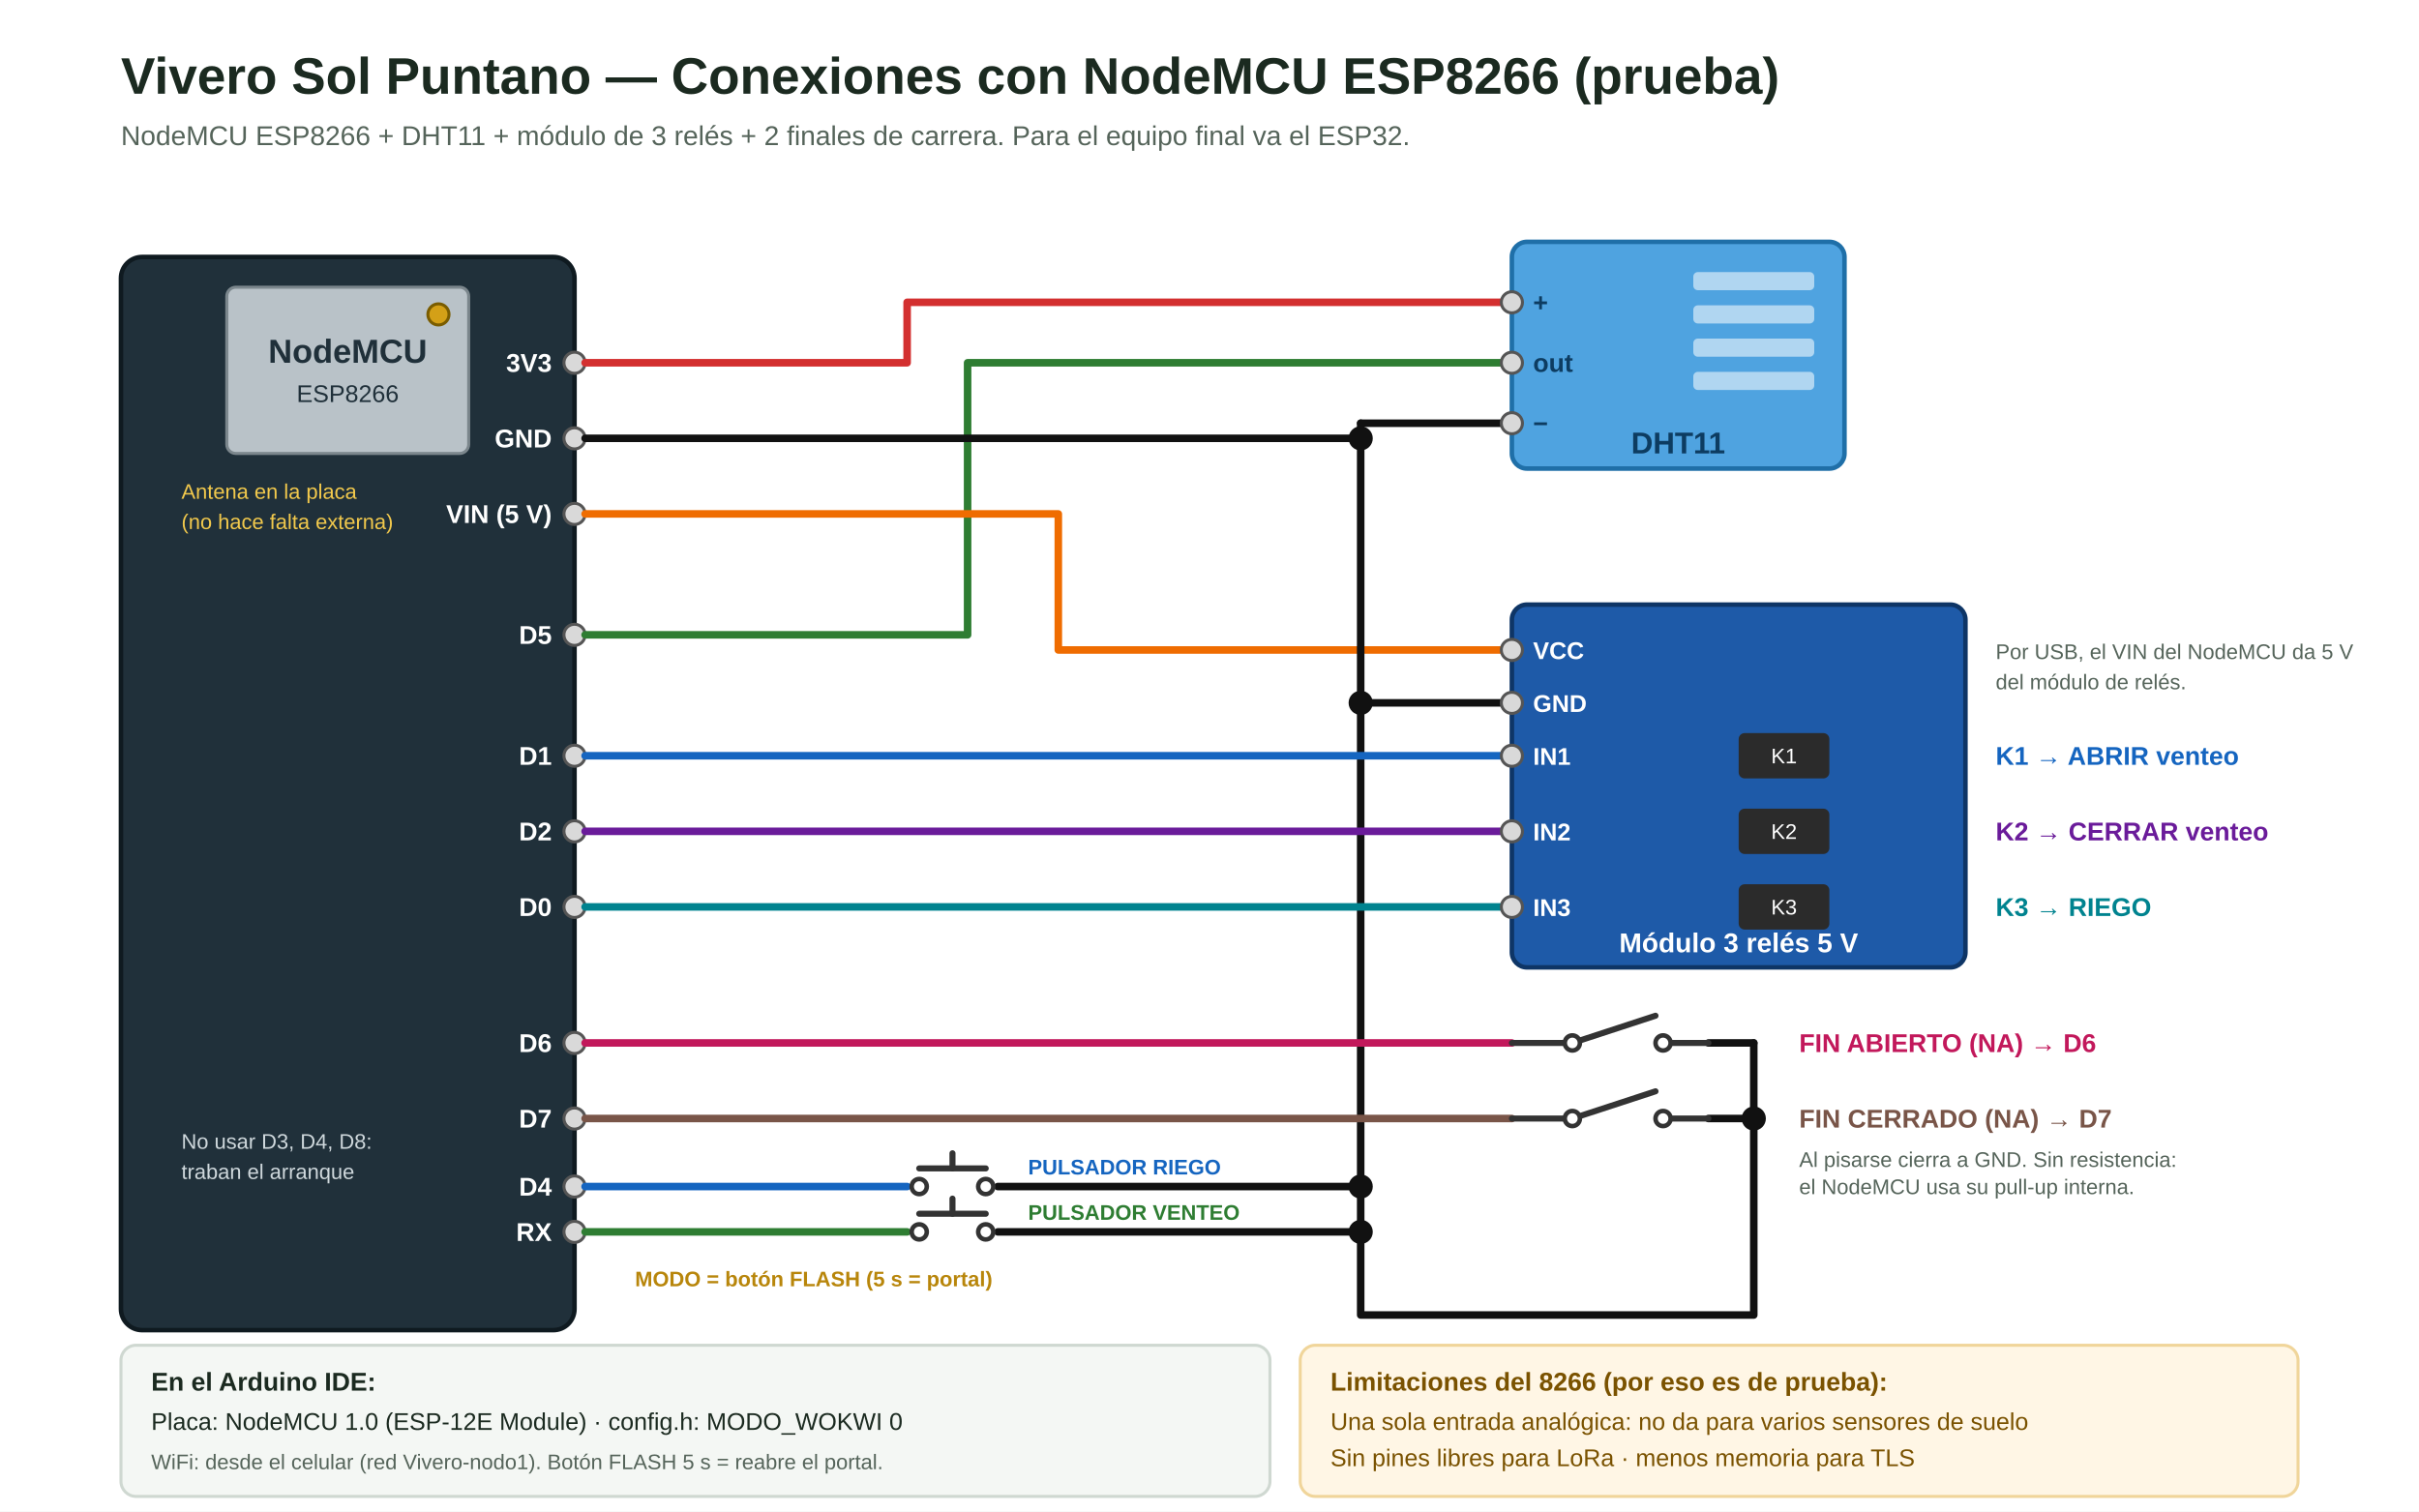
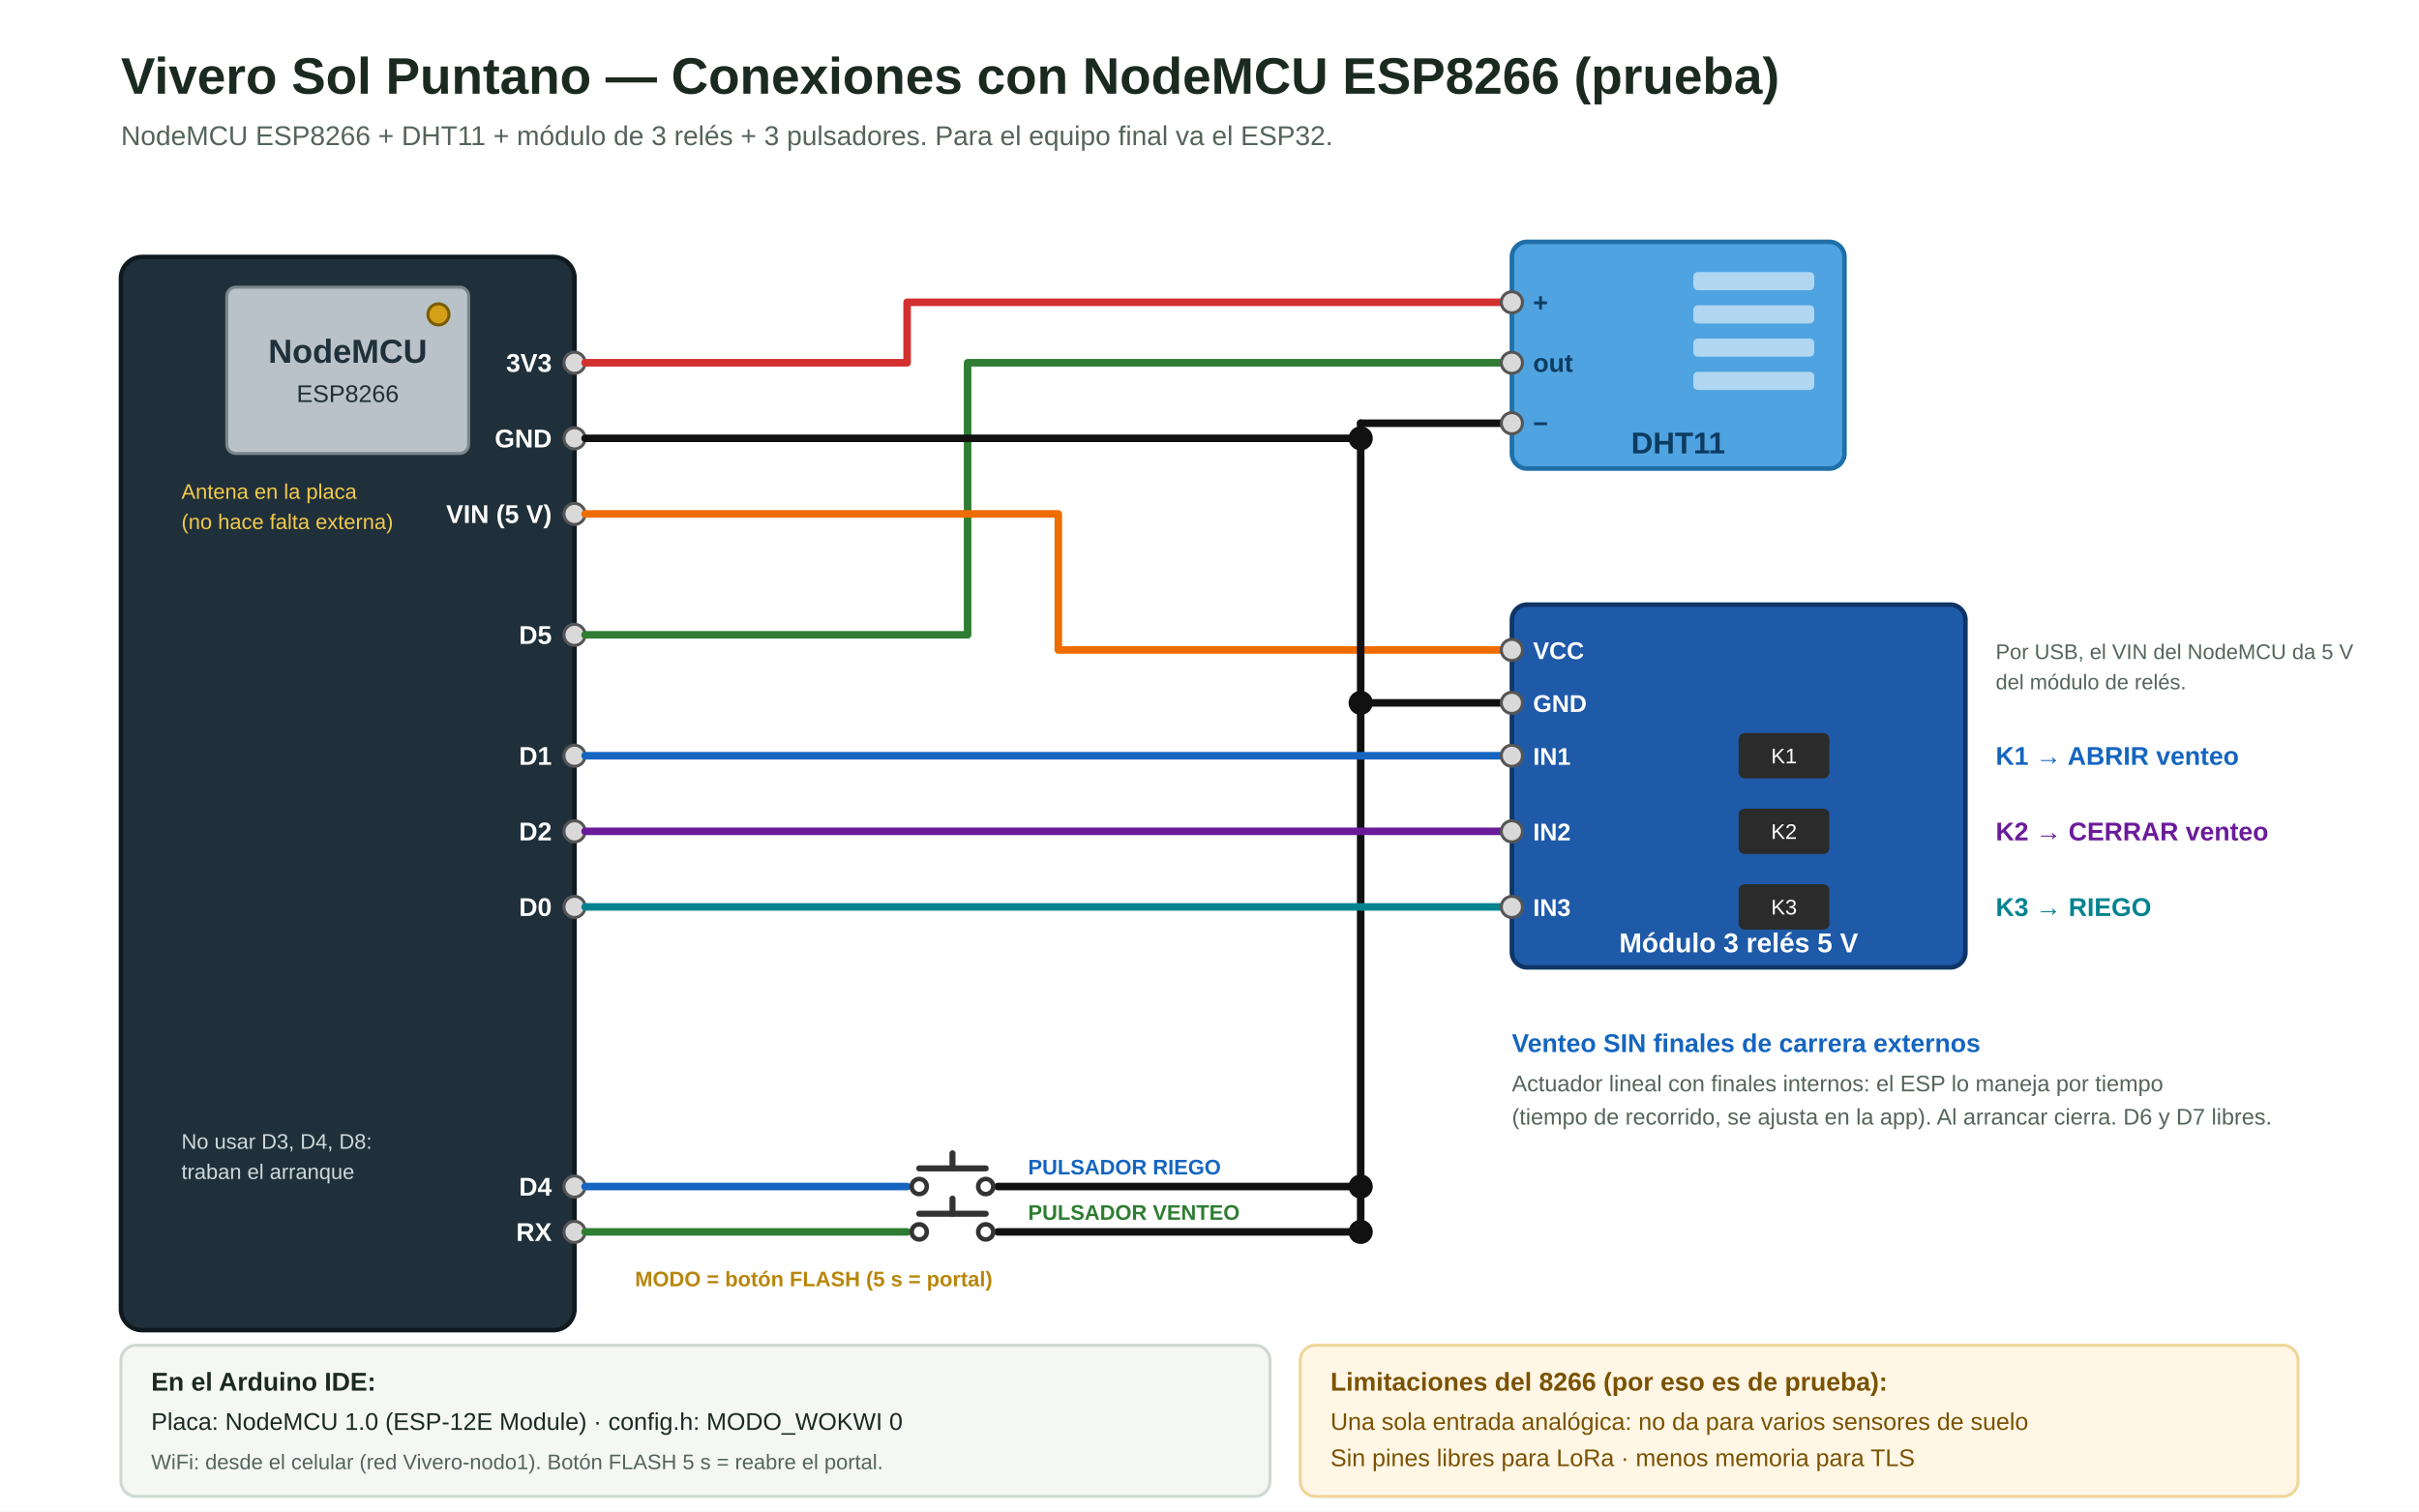
<svg xmlns="http://www.w3.org/2000/svg" width="1600" height="1000" viewBox="0 0 1600 1000" font-family="Arial, Helvetica, sans-serif">
  <rect width="1600" height="1000" fill="#ffffff" />
  <text x="80" y="62" font-size="34" font-weight="bold" fill="#1b2a20">Vivero Sol Puntano — Conexiones con NodeMCU ESP8266 (prueba)</text>
-   <text x="80" y="96" font-size="18" fill="#55645a">NodeMCU ESP8266 + DHT11 + módulo de 3 relés + 2 finales de carrera. Para el equipo final va el ESP32.</text>
+   <text x="80" y="96" font-size="18" fill="#55645a">NodeMCU ESP8266 + DHT11 + módulo de 3 relés + 3 pulsadores. Para el equipo final va el ESP32.</text>
  <rect x="80" y="170" width="300" height="710" rx="14" fill="#20303a" stroke="#0f1a20" stroke-width="3" />
  <rect x="150" y="190" width="160" height="110" rx="6" fill="#b9c2c8" stroke="#7b868c" stroke-width="2" />
  <text x="230" y="240" font-size="22" font-weight="bold" fill="#20303a" text-anchor="middle">NodeMCU</text>
  <text x="230" y="266" font-size="16" fill="#20303a" text-anchor="middle">ESP8266</text>
  <circle cx="290" cy="208" r="7" fill="#d4a017" stroke="#7a5c00" stroke-width="2" />
  <text x="120" y="330" font-size="14" fill="#f2c94c">Antena en la placa</text>
  <text x="120" y="350" font-size="14" fill="#f2c94c">(no hace falta externa)</text>
  <text x="120" y="760" font-size="14" fill="#cfd8dc">No usar D3, D4, D8:</text>
  <text x="120" y="780" font-size="14" fill="#cfd8dc">traban el arranque</text>
  <g font-size="17" font-weight="bold" fill="#ffffff" text-anchor="end">
    <text x="365" y="246">3V3</text>
    <text x="365" y="296">GND</text>
    <text x="365" y="346">VIN (5 V)</text>
    <text x="365" y="426">D5</text>
    <text x="365" y="506">D1</text>
    <text x="365" y="556">D2</text>
    <text x="365" y="606">D0</text>
-     <text x="365" y="696">D6</text>
-     <text x="365" y="746">D7</text>
  </g>
  <g fill="#d9d9d9" stroke="#555" stroke-width="2">
    <circle cx="380" cy="240" r="7" />
    <circle cx="380" cy="290" r="7" />
    <circle cx="380" cy="340" r="7" />
    <circle cx="380" cy="420" r="7" />
    <circle cx="380" cy="500" r="7" />
    <circle cx="380" cy="550" r="7" />
    <circle cx="380" cy="600" r="7" />
-     <circle cx="380" cy="690" r="7" />
-     <circle cx="380" cy="740" r="7" />
  </g>
  <g fill="none" stroke-width="5" stroke-linejoin="round" stroke-linecap="round">
    <path d="M387 240 H600 V200 H993" stroke="#d32f2f" />
    <path d="M387 420 H640 V240 H993" stroke="#2e7d32" />
    <path d="M387 340 H700 V430 H993" stroke="#ef6c00" />
    <path d="M387 290 H900" stroke="#111" />
-     <path d="M900 280 V870 H1160 V690" stroke="#111" />
+     <path d="M900 280 V815" stroke="#111" />
    <path d="M900 280 H993" stroke="#111" />
    <path d="M900 465 H993" stroke="#111" />
-     <path d="M1130 690 H1160" stroke="#111" />
-     <path d="M1130 740 H1160" stroke="#111" />
    <path d="M387 500 H993" stroke="#1565c0" />
    <path d="M387 550 H993" stroke="#6a1b9a" />
    <path d="M387 600 H993" stroke="#00838f" />
-     <path d="M387 690 H1000" stroke="#c2185b" />
-     <path d="M387 740 H1000" stroke="#795548" />
  </g>
  <g fill="#111">
    <circle cx="900" cy="290" r="8" />
    <circle cx="900" cy="465" r="8" />
-     <circle cx="1160" cy="740" r="8" />
  </g>
  <rect x="1000" y="160" width="220" height="150" rx="10" fill="#4fa3e0" stroke="#1f6fa8" stroke-width="3" />
  <g fill="#ffffff" opacity=".55">
    <rect x="1120" y="180" width="80" height="12" rx="3" />
    <rect x="1120" y="202" width="80" height="12" rx="3" />
    <rect x="1120" y="224" width="80" height="12" rx="3" />
    <rect x="1120" y="246" width="80" height="12" rx="3" />
  </g>
  <text x="1110" y="300" font-size="20" font-weight="bold" fill="#0d3c61" text-anchor="middle">DHT11</text>
  <g font-size="17" font-weight="bold" fill="#0d3c61">
    <text x="1014" y="206">+</text>
    <text x="1014" y="246">out</text>
    <text x="1014" y="286">−</text>
  </g>
  <g fill="#d9d9d9" stroke="#555" stroke-width="2">
    <circle cx="1000" cy="200" r="7" />
    <circle cx="1000" cy="240" r="7" />
    <circle cx="1000" cy="280" r="7" />
  </g>
  <rect x="1000" y="400" width="300" height="240" rx="10" fill="#1e5aa8" stroke="#0e3566" stroke-width="3" />
  <text x="1150" y="630" font-size="18" font-weight="bold" fill="#ffffff" text-anchor="middle">Módulo 3 relés 5 V</text>
  <g font-size="16" font-weight="bold" fill="#ffffff">
    <text x="1014" y="436">VCC</text>
    <text x="1014" y="471">GND</text>
    <text x="1014" y="506">IN1</text>
    <text x="1014" y="556">IN2</text>
    <text x="1014" y="606">IN3</text>
  </g>
  <g fill="#d9d9d9" stroke="#555" stroke-width="2">
    <circle cx="1000" cy="430" r="7" />
    <circle cx="1000" cy="465" r="7" />
    <circle cx="1000" cy="500" r="7" />
    <circle cx="1000" cy="550" r="7" />
    <circle cx="1000" cy="600" r="7" />
  </g>
  <g fill="#2b2b2b">
    <rect x="1150" y="485" width="60" height="30" rx="4" />
    <rect x="1150" y="535" width="60" height="30" rx="4" />
    <rect x="1150" y="585" width="60" height="30" rx="4" />
  </g>
  <g font-size="14" fill="#ffffff" text-anchor="middle">
    <text x="1180" y="505">K1</text>
    <text x="1180" y="555">K2</text>
    <text x="1180" y="605">K3</text>
  </g>
  <g font-size="17" font-weight="bold">
    <text x="1320" y="506" fill="#1565c0">K1 → ABRIR venteo</text>
    <text x="1320" y="556" fill="#6a1b9a">K2 → CERRAR venteo</text>
    <text x="1320" y="606" fill="#00838f">K3 → RIEGO</text>
  </g>
  <text x="1320" y="436" font-size="14" fill="#55645a">Por USB, el VIN del NodeMCU da 5 V</text>
  <text x="1320" y="456" font-size="14" fill="#55645a">del módulo de relés.</text>
-   <g stroke="#333" stroke-width="4" fill="none" stroke-linecap="round">
-     <line x1="1000" y1="690" x2="1040" y2="690" />
-     <line x1="1040" y1="690" x2="1095" y2="672" />
-     <line x1="1100" y1="690" x2="1130" y2="690" />
-     <line x1="1000" y1="740" x2="1040" y2="740" />
-     <line x1="1040" y1="740" x2="1095" y2="722" />
-     <line x1="1100" y1="740" x2="1130" y2="740" />
-   </g>
-   <g fill="#ffffff" stroke="#333" stroke-width="3">
-     <circle cx="1040" cy="690" r="5" />
-     <circle cx="1100" cy="690" r="5" />
-     <circle cx="1040" cy="740" r="5" />
-     <circle cx="1100" cy="740" r="5" />
-   </g>
-   <g font-size="17" font-weight="bold">
-     <text x="1190" y="696" fill="#c2185b">FIN ABIERTO (NA) → D6</text>
-     <text x="1190" y="746" fill="#795548">FIN CERRADO (NA) → D7</text>
-   </g>
-   <text x="1190" y="772" font-size="14" fill="#55645a">Al pisarse cierra a GND. Sin resistencia:</text>
-   <text x="1190" y="790" font-size="14" fill="#55645a">el NodeMCU usa su pull-up interna.</text>
+   <text x="1000" y="696" font-size="17" font-weight="bold" fill="#1565c0">Venteo SIN finales de carrera externos</text>
+   <text x="1000" y="722" font-size="15" fill="#55645a">Actuador lineal con finales internos: el ESP lo maneja por tiempo</text>
+   <text x="1000" y="744" font-size="15" fill="#55645a">(tiempo de recorrido, se ajusta en la app). Al arrancar cierra. D6 y D7 libres.</text>
  <text x="365" y="791" font-size="17" font-weight="bold" fill="#ffffff" text-anchor="end">D4</text>
  <circle cx="380" cy="785" r="7" fill="#d9d9d9" stroke="#555" stroke-width="2" />
  <path d="M387 785 H600" stroke="#1565c0" stroke-width="5" fill="none" stroke-linecap="round" />
  <path d="M660 785 H900" stroke="#111" stroke-width="5" fill="none" stroke-linecap="round" />
  <g stroke="#333" stroke-width="4" fill="none" stroke-linecap="round">
    <line x1="608" y1="773" x2="652" y2="773" />
    <line x1="630" y1="773" x2="630" y2="763" />
  </g>
  <g fill="#fff" stroke="#333" stroke-width="3">
    <circle cx="608" cy="785" r="5" />
    <circle cx="652" cy="785" r="5" />
  </g>
  <text x="680" y="777" font-size="14" font-weight="bold" fill="#1565c0">PULSADOR RIEGO</text>
  <circle cx="900" cy="785" r="8" fill="#111" />
  <text x="365" y="821" font-size="17" font-weight="bold" fill="#ffffff" text-anchor="end">RX</text>
  <circle cx="380" cy="815" r="7" fill="#d9d9d9" stroke="#555" stroke-width="2" />
  <path d="M387 815 H600" stroke="#2e7d32" stroke-width="5" fill="none" stroke-linecap="round" />
  <path d="M660 815 H900" stroke="#111" stroke-width="5" fill="none" stroke-linecap="round" />
  <g stroke="#333" stroke-width="4" fill="none" stroke-linecap="round">
    <line x1="608" y1="803" x2="652" y2="803" />
    <line x1="630" y1="803" x2="630" y2="793" />
  </g>
  <g fill="#fff" stroke="#333" stroke-width="3">
    <circle cx="608" cy="815" r="5" />
    <circle cx="652" cy="815" r="5" />
  </g>
  <text x="680" y="807" font-size="14" font-weight="bold" fill="#2e7d32">PULSADOR VENTEO</text>
  <circle cx="900" cy="815" r="8" fill="#111" />
  <text x="420" y="851" font-size="14" font-weight="bold" fill="#b8860b">MODO = botón FLASH (5 s = portal)</text>
  <rect x="80" y="890" width="760" height="100" rx="10" fill="#f4f7f4" stroke="#cfd8d1" stroke-width="2" />
  <text x="100" y="920" font-size="17" font-weight="bold" fill="#1b2a20">En el Arduino IDE:</text>
  <text x="100" y="946" font-size="16" fill="#1b2a20">Placa: NodeMCU 1.0 (ESP-12E Module) · config.h: MODO_WOKWI 0</text>
  <text x="100" y="972" font-size="14" fill="#55645a">WiFi: desde el celular (red Vivero-nodo1). Botón FLASH 5 s = reabre el portal.</text>
  <rect x="860" y="890" width="660" height="100" rx="10" fill="#fff6e5" stroke="#f0d59a" stroke-width="2" />
  <text x="880" y="920" font-size="17" font-weight="bold" fill="#7a5200">Limitaciones del 8266 (por eso es de prueba):</text>
  <text x="880" y="946" font-size="16" fill="#7a5200">Una sola entrada analógica: no da para varios sensores de suelo</text>
  <text x="880" y="970" font-size="16" fill="#7a5200">Sin pines libres para LoRa · menos memoria para TLS</text>
  <text x="910" y="905" font-size="1" fill="#fff">.</text>
</svg>
